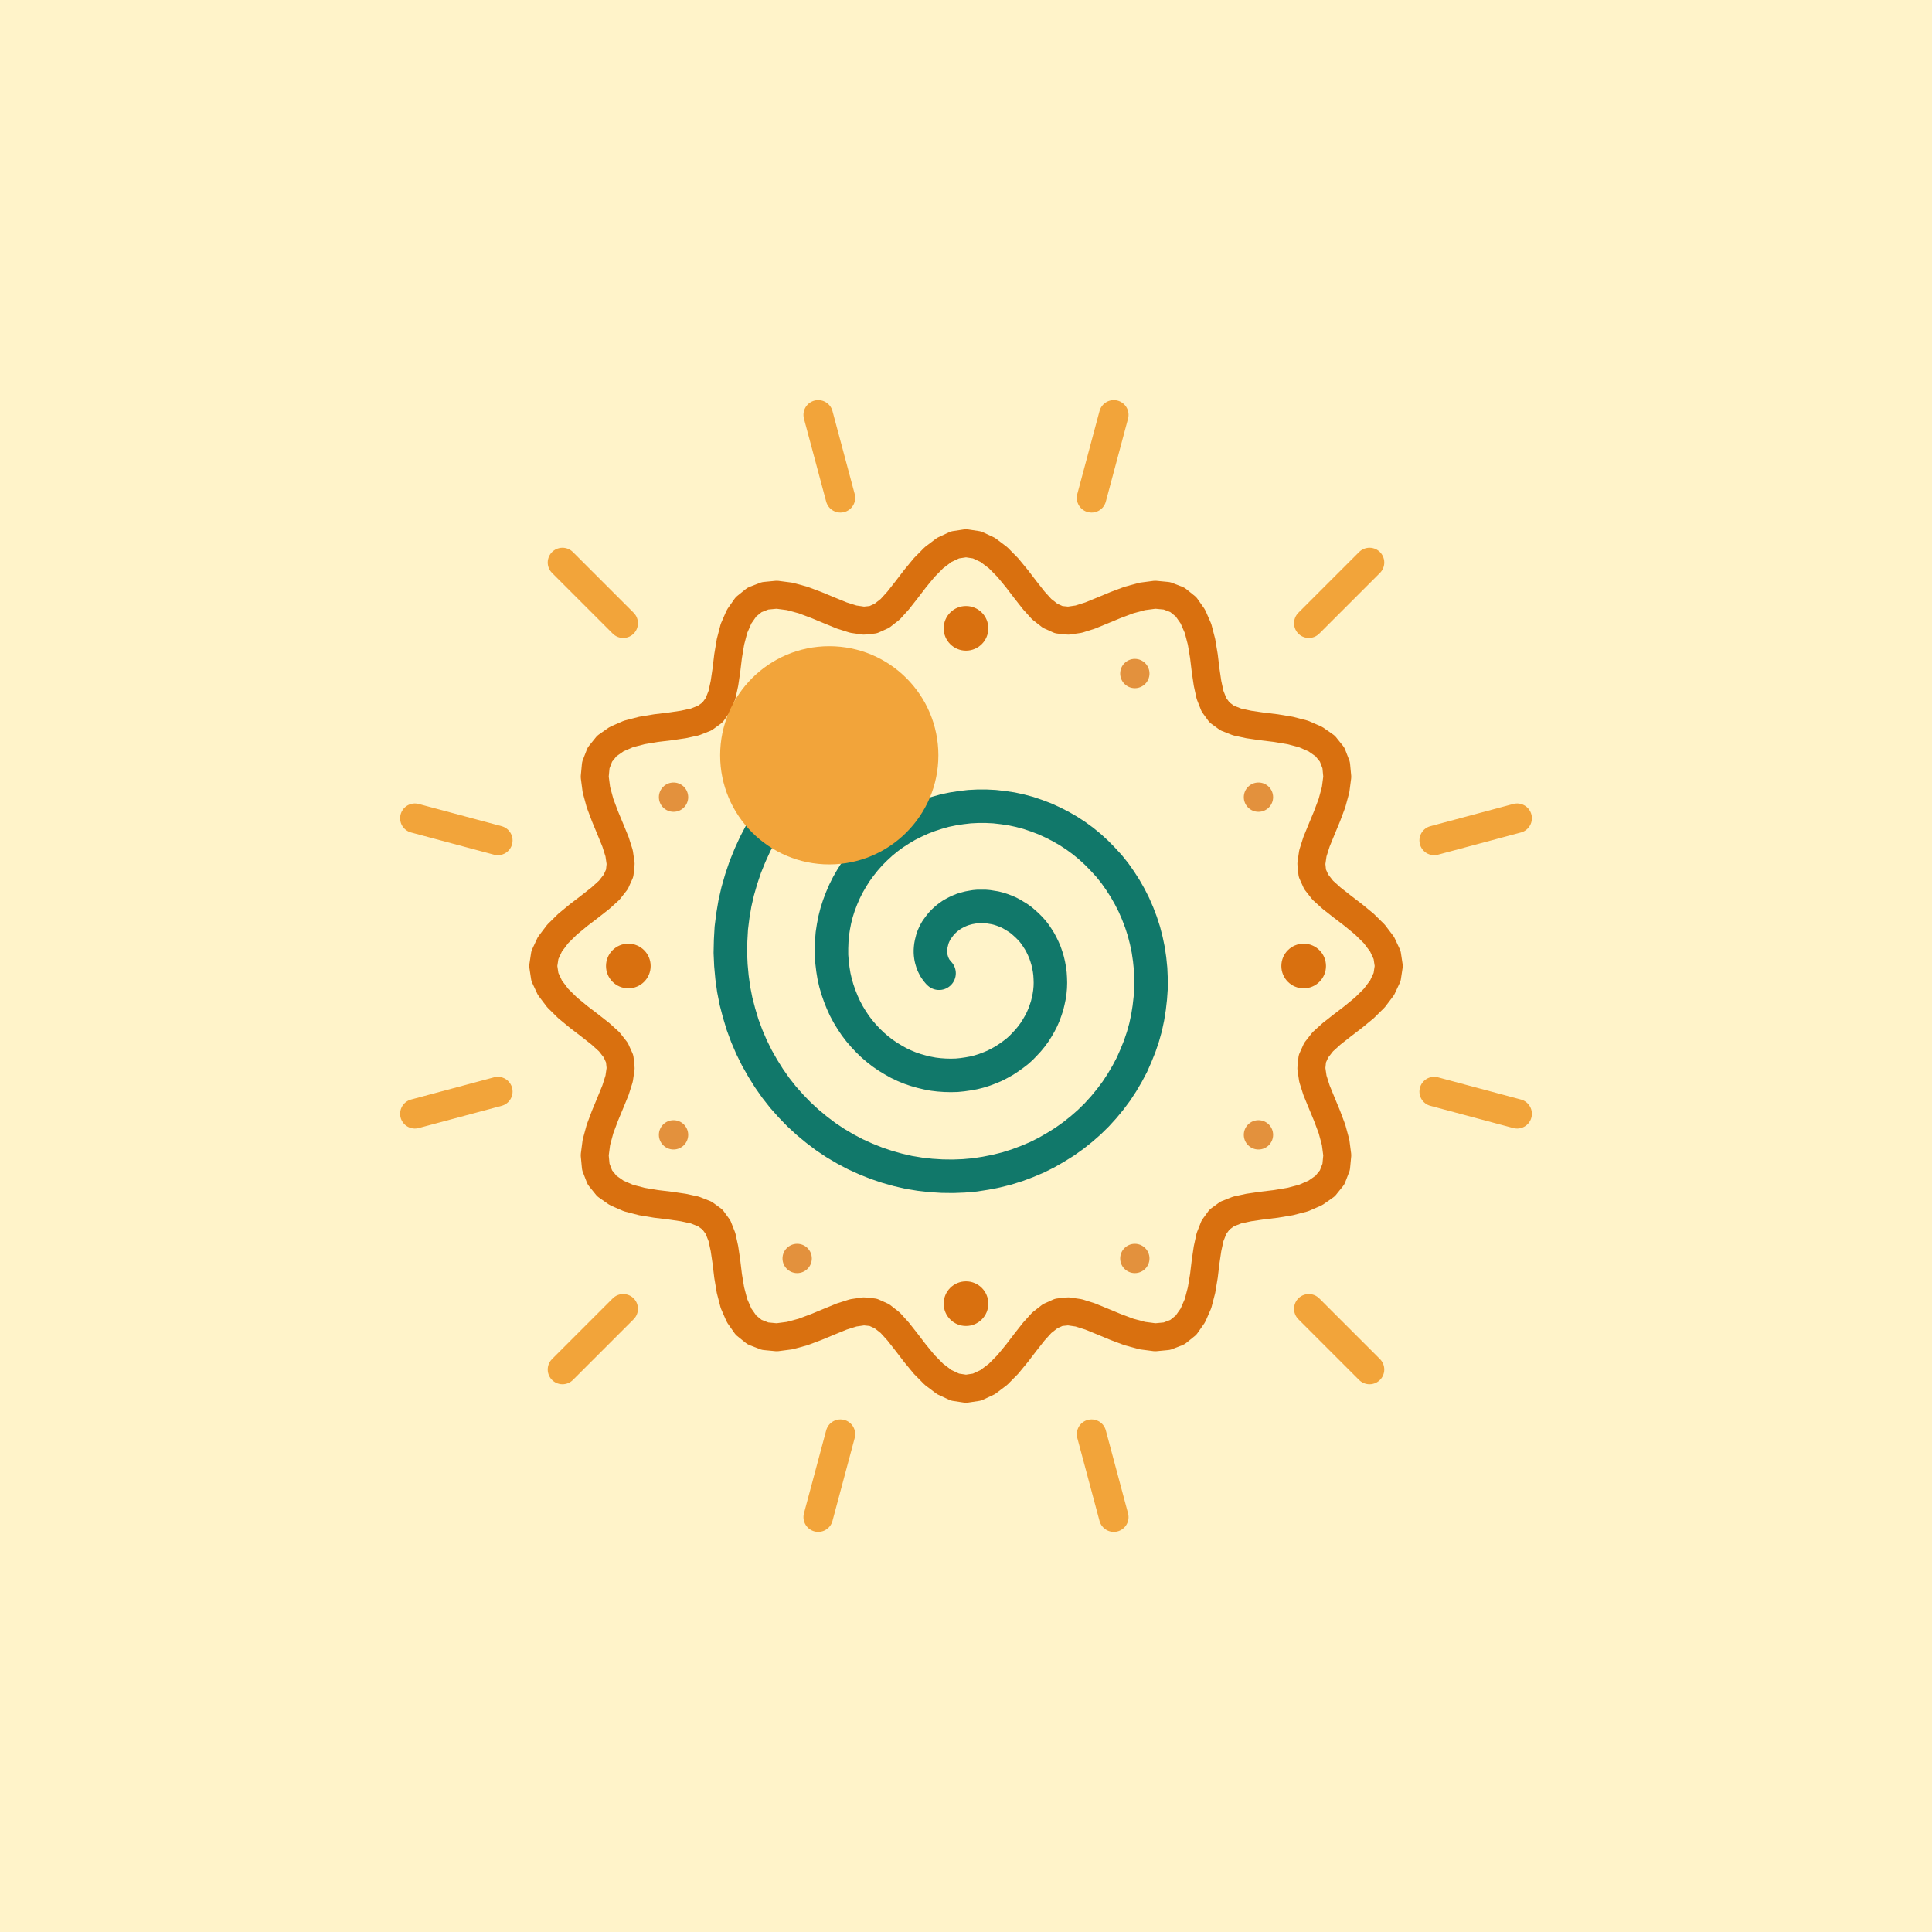
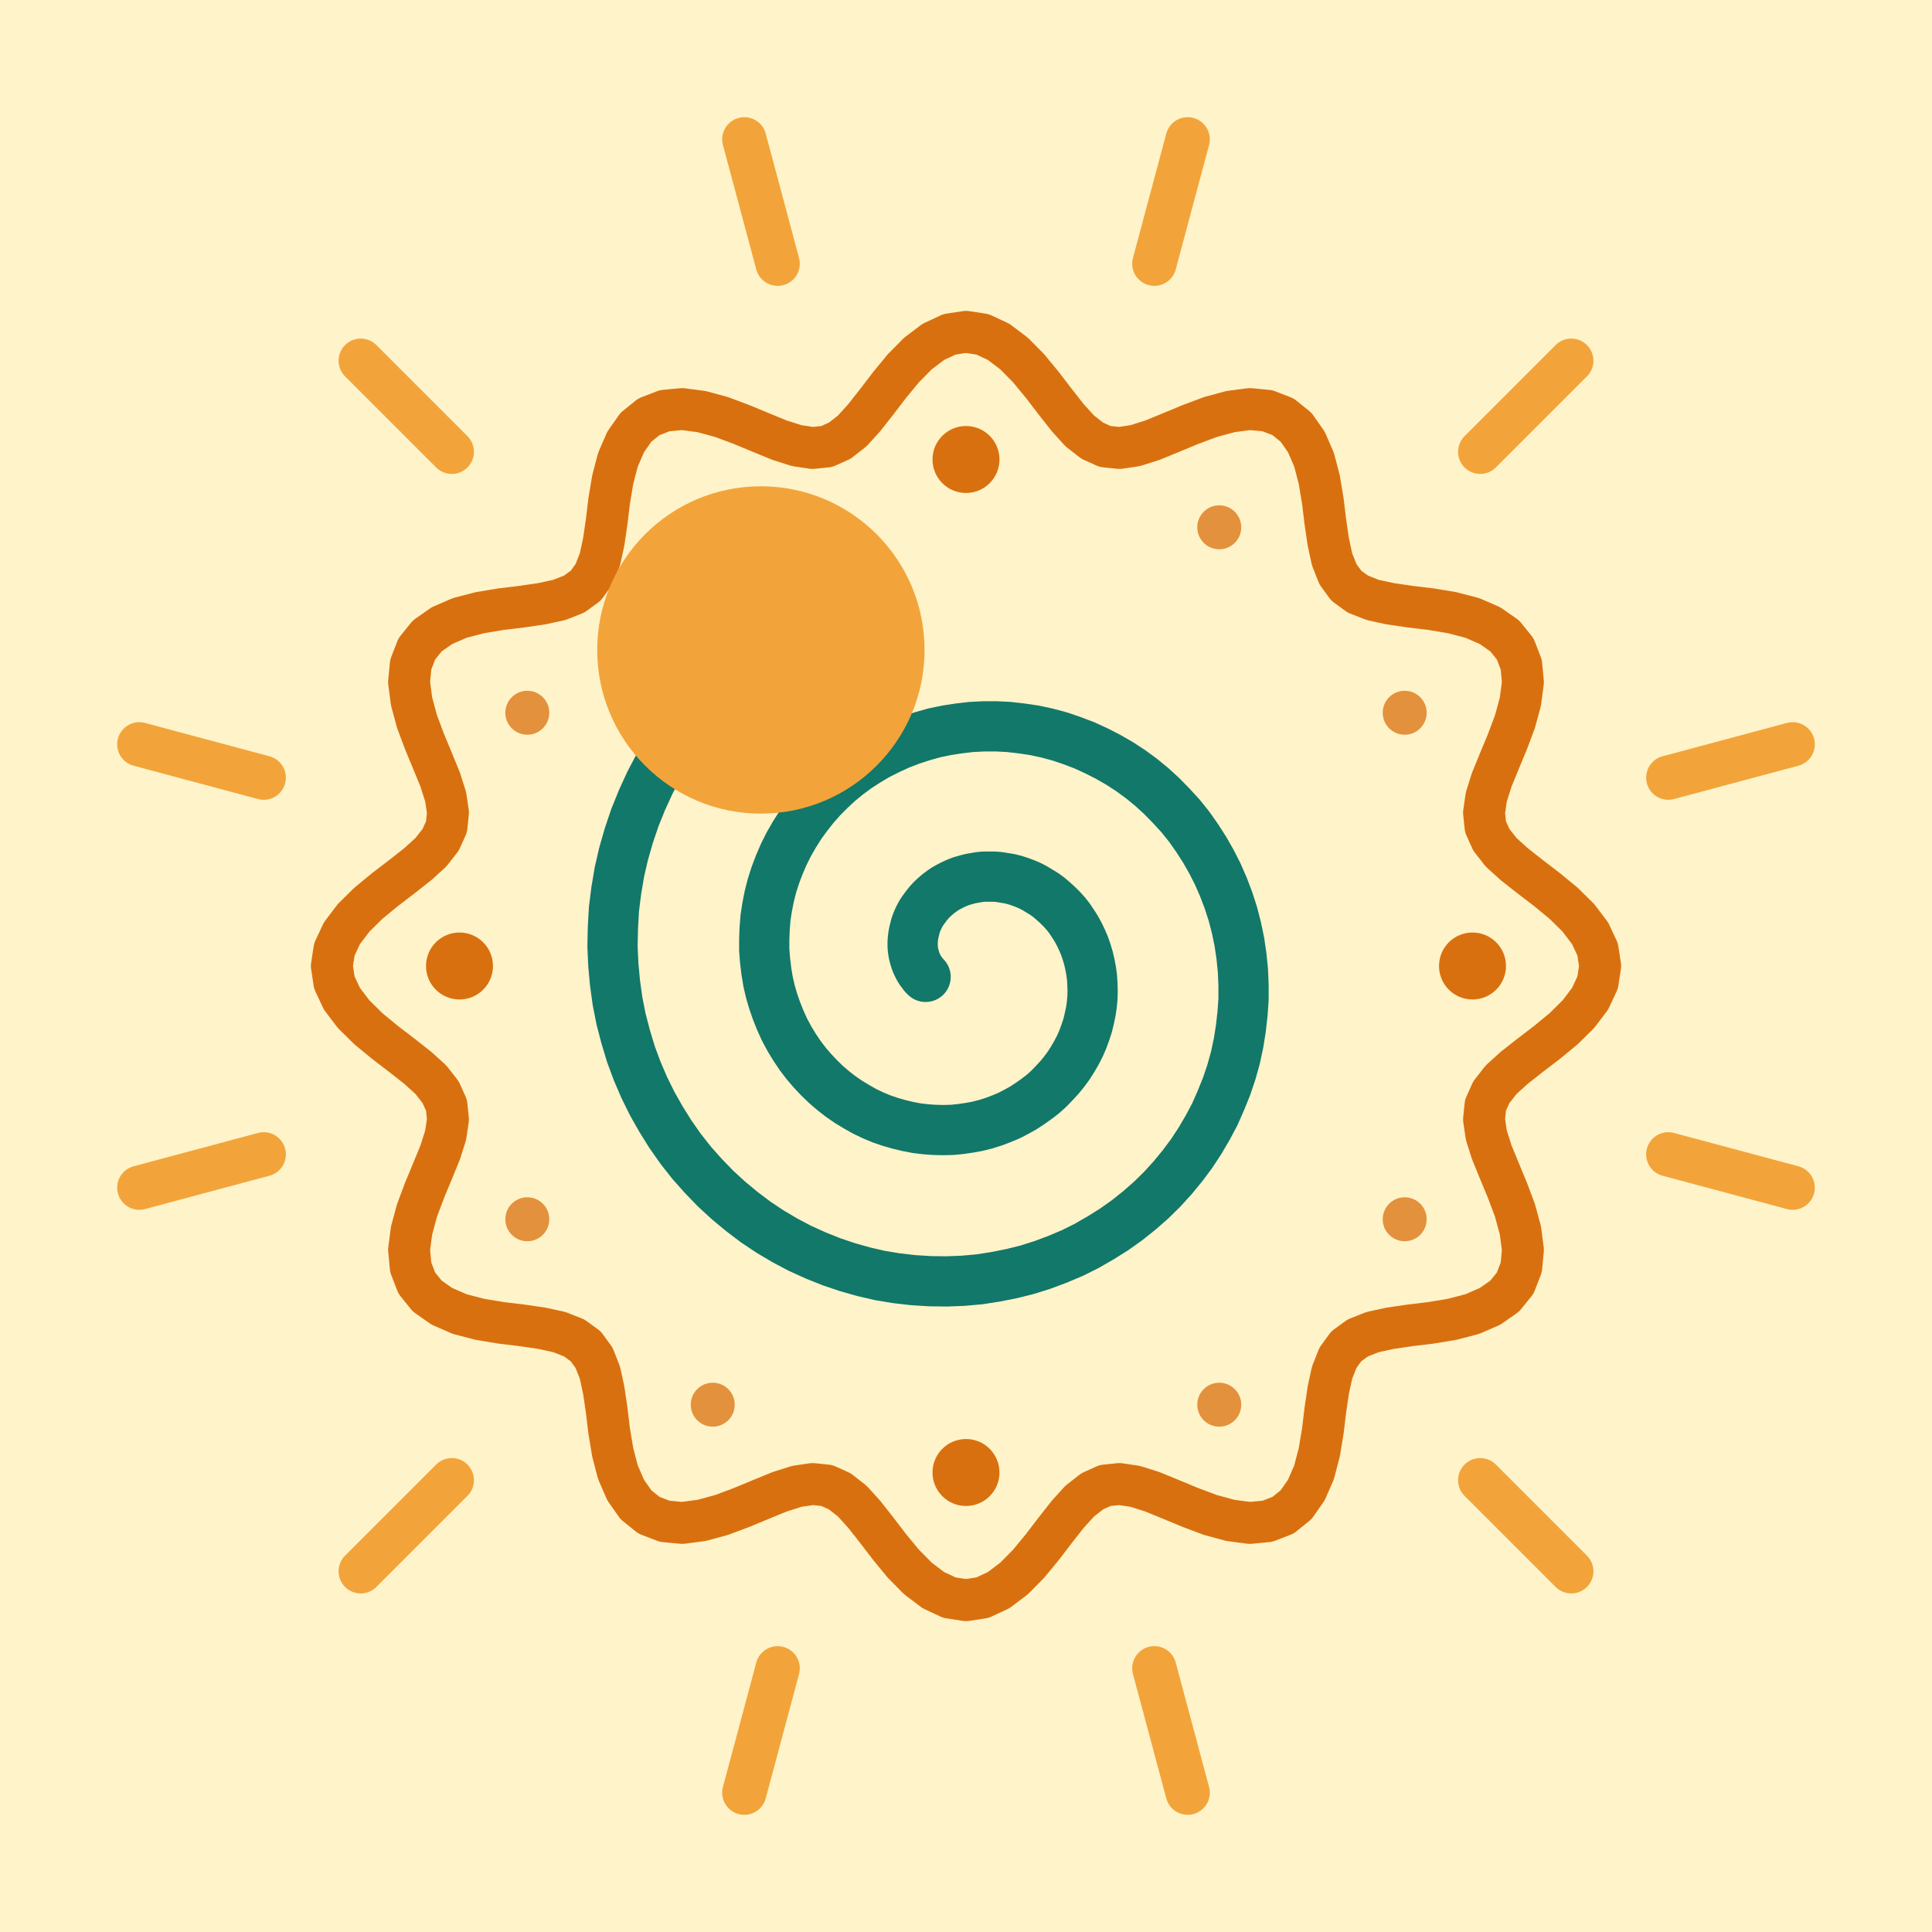
- <svg xmlns="http://www.w3.org/2000/svg" viewBox="0 0 108 108" width="512" height="512">
+ <svg xmlns="http://www.w3.org/2000/svg" viewBox="18 18 72 72" width="512" height="512">
  <rect width="108" height="108" fill="#FFF3C9" />
  <g transform="translate(82.49 61.64) rotate(105) scale(0.75)">
    <path d="M0 -3.2 L0 3.2" stroke="#F2A43A" stroke-width="2.2" stroke-linecap="round" />
  </g>
  <g transform="translate(74.86 74.86) rotate(135) scale(0.75)">
    <path d="M0 -3.2 L0 3.2" stroke="#F2A43A" stroke-width="2.2" stroke-linecap="round" />
  </g>
  <g transform="translate(61.64 82.49) rotate(165) scale(0.75)">
    <path d="M0 -3.2 L0 3.2" stroke="#F2A43A" stroke-width="2.2" stroke-linecap="round" />
  </g>
  <g transform="translate(46.36 82.49) rotate(195) scale(0.75)">
    <path d="M0 -3.2 L0 3.2" stroke="#F2A43A" stroke-width="2.2" stroke-linecap="round" />
  </g>
  <g transform="translate(33.14 74.86) rotate(225) scale(0.75)">
    <path d="M0 -3.2 L0 3.2" stroke="#F2A43A" stroke-width="2.2" stroke-linecap="round" />
  </g>
  <g transform="translate(25.51 61.64) rotate(255) scale(0.75)">
    <path d="M0 -3.2 L0 3.2" stroke="#F2A43A" stroke-width="2.2" stroke-linecap="round" />
  </g>
  <g transform="translate(25.51 46.36) rotate(285) scale(0.75)">
    <path d="M0 -3.2 L0 3.2" stroke="#F2A43A" stroke-width="2.2" stroke-linecap="round" />
  </g>
  <g transform="translate(33.14 33.14) rotate(315) scale(0.75)">
    <path d="M0 -3.2 L0 3.2" stroke="#F2A43A" stroke-width="2.2" stroke-linecap="round" />
  </g>
  <g transform="translate(46.36 25.51) rotate(345) scale(0.75)">
    <path d="M0 -3.2 L0 3.2" stroke="#F2A43A" stroke-width="2.2" stroke-linecap="round" />
  </g>
  <g transform="translate(61.64 25.51) rotate(375) scale(0.75)">
    <path d="M0 -3.2 L0 3.2" stroke="#F2A43A" stroke-width="2.2" stroke-linecap="round" />
  </g>
  <g transform="translate(74.86 33.14) rotate(405) scale(0.75)">
    <path d="M0 -3.2 L0 3.2" stroke="#F2A43A" stroke-width="2.2" stroke-linecap="round" />
  </g>
  <g transform="translate(82.49 46.36) rotate(435) scale(0.75)">
    <path d="M0 -3.2 L0 3.2" stroke="#F2A43A" stroke-width="2.2" stroke-linecap="round" />
  </g>
  <g transform="translate(54 54) scale(0.78) translate(-54 -54)">
    <path d="M54.00 23.70 L54.79 23.82 L55.56 24.18 L56.30 24.74 L57.00 25.45 L57.65 26.24 L58.27 27.05 L58.86 27.80 L59.43 28.43 L60.03 28.90 L60.65 29.18 L61.33 29.25 L62.08 29.14 L62.90 28.88 L63.78 28.52 L64.72 28.13 L65.68 27.77 L66.64 27.51 L67.56 27.39 L68.40 27.47 L69.15 27.76 L69.77 28.26 L70.26 28.96 L70.63 29.81 L70.88 30.77 L71.05 31.79 L71.17 32.79 L71.31 33.74 L71.49 34.57 L71.77 35.28 L72.17 35.83 L72.72 36.23 L73.43 36.51 L74.26 36.69 L75.21 36.83 L76.21 36.95 L77.23 37.12 L78.19 37.37 L79.04 37.74 L79.74 38.23 L80.24 38.85 L80.53 39.60 L80.61 40.44 L80.49 41.36 L80.23 42.32 L79.87 43.28 L79.48 44.22 L79.12 45.10 L78.86 45.92 L78.75 46.67 L78.82 47.35 L79.10 47.97 L79.57 48.57 L80.20 49.14 L80.95 49.73 L81.76 50.35 L82.55 51.00 L83.26 51.70 L83.82 52.44 L84.18 53.21 L84.30 54.00 L84.18 54.79 L83.82 55.56 L83.26 56.30 L82.55 57.00 L81.76 57.65 L80.95 58.27 L80.20 58.86 L79.57 59.43 L79.10 60.03 L78.82 60.65 L78.75 61.33 L78.86 62.08 L79.12 62.90 L79.48 63.78 L79.87 64.72 L80.23 65.68 L80.49 66.64 L80.61 67.56 L80.53 68.40 L80.24 69.15 L79.74 69.77 L79.04 70.26 L78.19 70.63 L77.23 70.88 L76.21 71.05 L75.21 71.17 L74.26 71.31 L73.43 71.49 L72.72 71.77 L72.17 72.17 L71.77 72.72 L71.49 73.43 L71.31 74.26 L71.17 75.21 L71.05 76.21 L70.88 77.23 L70.63 78.19 L70.26 79.04 L69.77 79.74 L69.15 80.24 L68.40 80.53 L67.56 80.61 L66.64 80.49 L65.68 80.23 L64.72 79.87 L63.78 79.48 L62.90 79.12 L62.08 78.86 L61.33 78.75 L60.65 78.82 L60.03 79.10 L59.43 79.57 L58.86 80.20 L58.27 80.95 L57.65 81.76 L57.00 82.55 L56.30 83.26 L55.56 83.82 L54.79 84.18 L54.00 84.30 L53.21 84.18 L52.44 83.82 L51.70 83.26 L51.00 82.55 L50.35 81.76 L49.73 80.95 L49.14 80.20 L48.57 79.57 L47.97 79.10 L47.35 78.82 L46.67 78.75 L45.92 78.86 L45.10 79.12 L44.22 79.48 L43.28 79.87 L42.32 80.23 L41.36 80.49 L40.44 80.61 L39.60 80.53 L38.85 80.24 L38.23 79.74 L37.74 79.04 L37.37 78.19 L37.12 77.23 L36.95 76.21 L36.83 75.21 L36.69 74.26 L36.51 73.43 L36.23 72.72 L35.83 72.17 L35.28 71.77 L34.57 71.49 L33.74 71.31 L32.79 71.17 L31.79 71.05 L30.77 70.88 L29.81 70.63 L28.96 70.26 L28.26 69.77 L27.76 69.15 L27.47 68.40 L27.39 67.56 L27.51 66.64 L27.77 65.68 L28.13 64.72 L28.52 63.78 L28.88 62.90 L29.14 62.08 L29.25 61.33 L29.18 60.65 L28.90 60.03 L28.43 59.43 L27.80 58.86 L27.05 58.27 L26.24 57.65 L25.45 57.00 L24.74 56.30 L24.18 55.56 L23.82 54.79 L23.70 54.00 L23.82 53.21 L24.18 52.44 L24.74 51.70 L25.45 51.00 L26.24 50.35 L27.05 49.73 L27.80 49.14 L28.43 48.57 L28.90 47.97 L29.18 47.35 L29.25 46.67 L29.14 45.92 L28.88 45.10 L28.52 44.22 L28.13 43.28 L27.77 42.32 L27.51 41.36 L27.39 40.44 L27.47 39.60 L27.76 38.85 L28.26 38.23 L28.96 37.74 L29.81 37.37 L30.77 37.12 L31.79 36.95 L32.79 36.83 L33.74 36.69 L34.57 36.51 L35.28 36.23 L35.83 35.83 L36.23 35.28 L36.51 34.57 L36.69 33.74 L36.83 32.79 L36.95 31.79 L37.12 30.77 L37.37 29.81 L37.74 28.96 L38.23 28.26 L38.85 27.76 L39.60 27.47 L40.44 27.39 L41.36 27.51 L42.32 27.77 L43.28 28.13 L44.22 28.52 L45.10 28.88 L45.92 29.14 L46.67 29.25 L47.35 29.18 L47.97 28.90 L48.57 28.43 L49.14 27.80 L49.73 27.05 L50.35 26.24 L51.00 25.45 L51.70 24.74 L52.44 24.18 L53.21 23.82 Z" fill="none" stroke="#D9700F" stroke-width="2" stroke-linejoin="round" />
    <circle cx="54" cy="29.8" r="1.60" fill="#D9700F" opacity="1" />
    <circle cx="66.1" cy="33.04" r="1.05" fill="#D9700F" opacity="0.75" />
    <circle cx="74.96" cy="41.9" r="1.05" fill="#D9700F" opacity="0.75" />
    <circle cx="78.2" cy="54" r="1.60" fill="#D9700F" opacity="1" />
    <circle cx="74.96" cy="66.1" r="1.05" fill="#D9700F" opacity="0.75" />
    <circle cx="66.1" cy="74.96" r="1.05" fill="#D9700F" opacity="0.75" />
    <circle cx="54" cy="78.2" r="1.60" fill="#D9700F" opacity="1" />
    <circle cx="41.9" cy="74.96" r="1.05" fill="#D9700F" opacity="0.75" />
    <circle cx="33.04" cy="66.1" r="1.05" fill="#D9700F" opacity="0.75" />
    <circle cx="29.8" cy="54" r="1.60" fill="#D9700F" opacity="1" />
    <circle cx="33.04" cy="41.9" r="1.05" fill="#D9700F" opacity="0.75" />
    <circle cx="41.9" cy="33.04" r="1.05" fill="#D9700F" opacity="0.75" />
    <path d="M52.07 54.52 L51.98 54.43 L51.91 54.33 L51.83 54.23 L51.76 54.12 L51.70 54.00 L51.64 53.88 L51.59 53.75 L51.55 53.62 L51.51 53.48 L51.48 53.33 L51.46 53.18 L51.45 53.03 L51.45 52.87 L51.46 52.72 L51.48 52.55 L51.51 52.39 L51.55 52.23 L51.59 52.07 L51.65 51.90 L51.72 51.74 L51.80 51.58 L51.89 51.42 L52.00 51.27 L52.11 51.12 L52.23 50.97 L52.36 50.83 L52.51 50.69 L52.66 50.56 L52.82 50.44 L52.99 50.32 L53.17 50.22 L53.36 50.12 L53.56 50.03 L53.76 49.95 L53.97 49.89 L54.19 49.83 L54.41 49.79 L54.64 49.75 L54.87 49.73 L55.11 49.73 L55.35 49.73 L55.59 49.75 L55.83 49.79 L56.08 49.83 L56.32 49.89 L56.57 49.97 L56.81 50.06 L57.05 50.16 L57.28 50.28 L57.51 50.42 L57.74 50.56 L57.96 50.72 L58.17 50.90 L58.38 51.09 L58.58 51.29 L58.77 51.50 L58.95 51.73 L59.11 51.97 L59.27 52.22 L59.41 52.48 L59.54 52.75 L59.66 53.03 L59.76 53.32 L59.85 53.62 L59.92 53.92 L59.98 54.24 L60.02 54.55 L60.04 54.87 L60.05 55.20 L60.04 55.53 L60.01 55.86 L59.96 56.19 L59.89 56.52 L59.81 56.85 L59.70 57.18 L59.58 57.51 L59.44 57.83 L59.28 58.14 L59.10 58.45 L58.91 58.75 L58.69 59.05 L58.46 59.33 L58.21 59.60 L57.95 59.87 L57.67 60.12 L57.37 60.35 L57.06 60.57 L56.74 60.78 L56.40 60.97 L56.05 61.15 L55.69 61.30 L55.32 61.44 L54.94 61.56 L54.54 61.66 L54.15 61.73 L53.74 61.79 L53.33 61.83 L52.91 61.84 L52.49 61.83 L52.07 61.80 L51.65 61.75 L51.23 61.67 L50.81 61.57 L50.39 61.45 L49.98 61.31 L49.57 61.14 L49.17 60.95 L48.78 60.73 L48.40 60.50 L48.02 60.24 L47.66 59.96 L47.31 59.66 L46.98 59.34 L46.66 59.00 L46.36 58.65 L46.07 58.27 L45.81 57.88 L45.56 57.47 L45.33 57.04 L45.13 56.60 L44.95 56.15 L44.79 55.69 L44.65 55.21 L44.54 54.73 L44.46 54.24 L44.40 53.74 L44.36 53.23 L44.36 52.72 L44.38 52.21 L44.42 51.70 L44.50 51.18 L44.60 50.67 L44.73 50.16 L44.89 49.66 L45.08 49.16 L45.29 48.67 L45.53 48.19 L45.80 47.72 L46.09 47.26 L46.41 46.82 L46.75 46.39 L47.12 45.97 L47.51 45.58 L47.92 45.20 L48.36 44.84 L48.81 44.51 L49.29 44.20 L49.78 43.91 L50.30 43.65 L50.82 43.41 L51.37 43.20 L51.92 43.02 L52.49 42.86 L53.07 42.74 L53.65 42.65 L54.25 42.58 L54.85 42.55 L55.45 42.55 L56.05 42.58 L56.66 42.65 L57.27 42.74 L57.87 42.87 L58.47 43.03 L59.06 43.23 L59.64 43.45 L60.21 43.71 L60.78 44.00 L61.32 44.31 L61.86 44.66 L62.38 45.04 L62.88 45.45 L63.35 45.88 L63.81 46.35 L64.25 46.83 L64.66 47.34 L65.04 47.88 L65.40 48.44 L65.73 49.02 L66.03 49.61 L66.30 50.23 L66.54 50.86 L66.75 51.51 L66.92 52.17 L67.06 52.84 L67.16 53.52 L67.23 54.21 L67.26 54.90 L67.26 55.60 L67.21 56.30 L67.13 57.00 L67.02 57.69 L66.87 58.39 L66.68 59.07 L66.45 59.75 L66.18 60.42 L65.89 61.08 L65.55 61.72 L65.18 62.35 L64.78 62.96 L64.34 63.55 L63.87 64.12 L63.37 64.67 L62.84 65.19 L62.28 65.68 L61.69 66.15 L61.07 66.59 L60.43 66.99 L59.77 67.37 L59.09 67.71 L58.38 68.01 L57.66 68.28 L56.93 68.51 L56.17 68.70 L55.41 68.85 L54.64 68.97 L53.85 69.04 L53.07 69.07 L52.28 69.06 L51.48 69.01 L50.69 68.92 L49.90 68.79 L49.12 68.61 L48.34 68.39 L47.57 68.13 L46.82 67.83 L46.07 67.49 L45.35 67.11 L44.64 66.69 L43.95 66.23 L43.29 65.73 L42.65 65.20 L42.03 64.63 L41.45 64.03 L40.89 63.40 L40.37 62.74 L39.88 62.04 L39.43 61.32 L39.01 60.58 L38.63 59.81 L38.29 59.02 L37.99 58.21 L37.74 57.38 L37.52 56.54 L37.35 55.68 L37.23 54.81 L37.15 53.94 L37.11 53.05 L37.13 52.17 L37.18 51.28 L37.29 50.40 L37.44 49.51 L37.64 48.64 L37.89 47.77 L38.18 46.91 L38.52 46.07 L38.90 45.24 L39.32 44.44 L39.79 43.65 L40.31 42.88 L40.86 42.14 L41.45 41.43 L42.08 40.75 L42.75 40.10 L43.46 39.48 L44.20 38.90" fill="none" stroke="#11786A" stroke-width="2.4" stroke-linecap="round" stroke-linejoin="round" />
    <circle cx="44.2" cy="38.9" r="7.82" fill="#F2A43A" />
  </g>
</svg>
